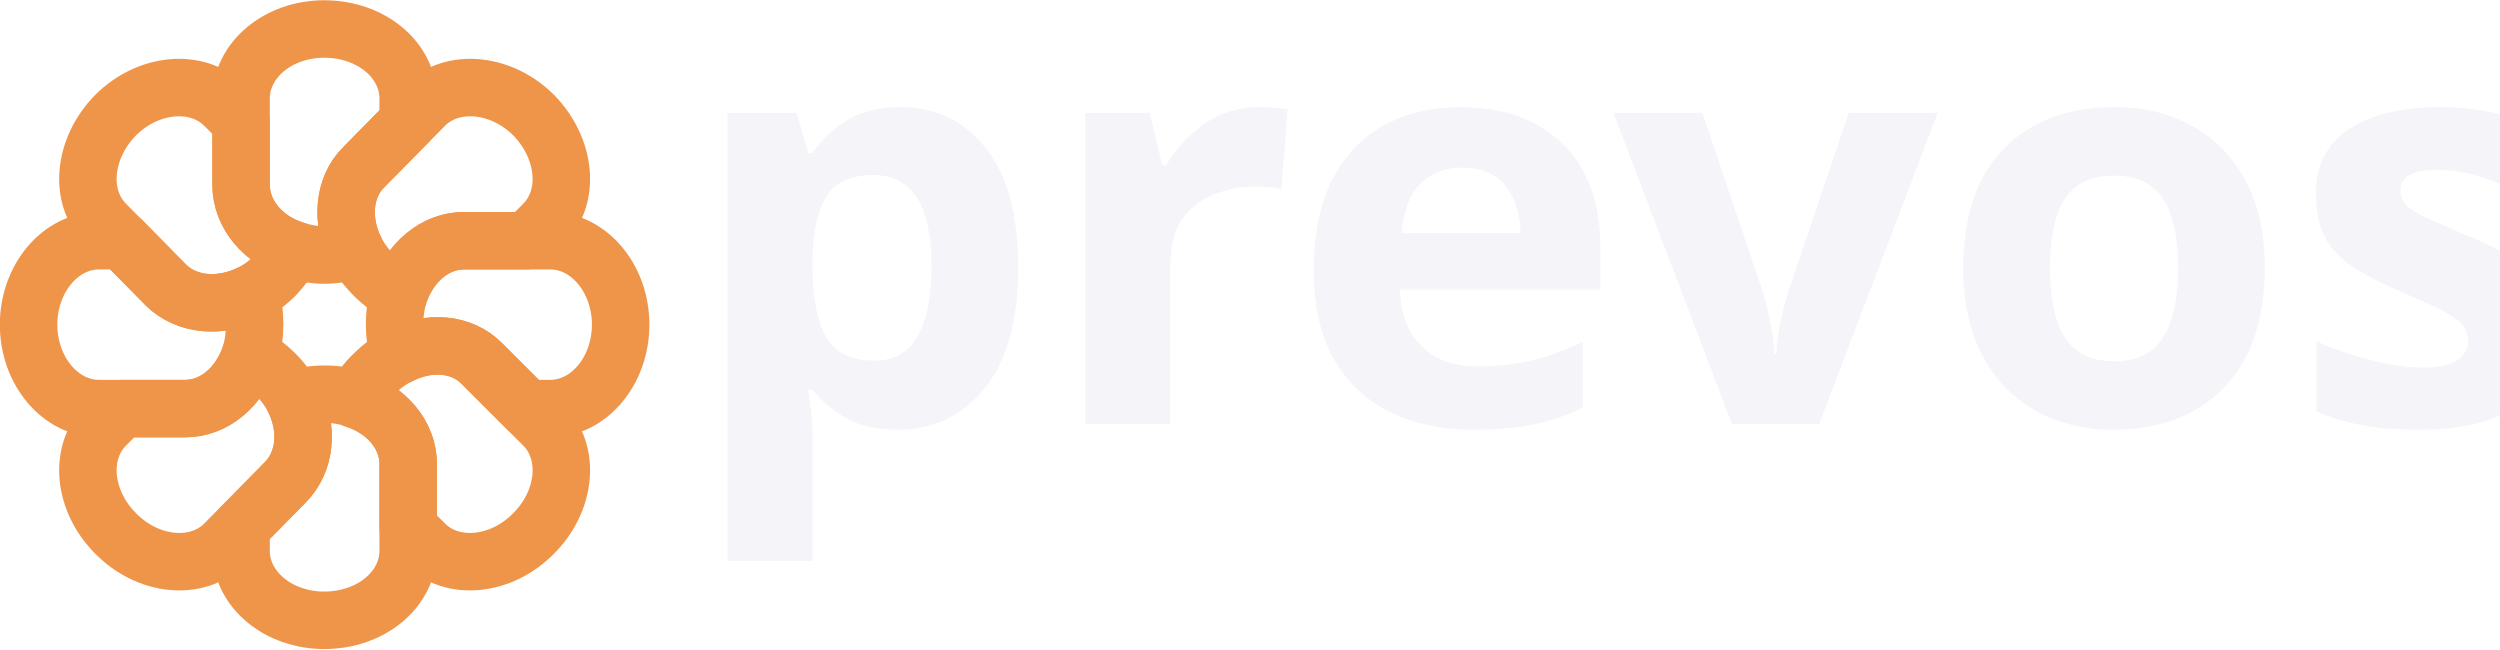
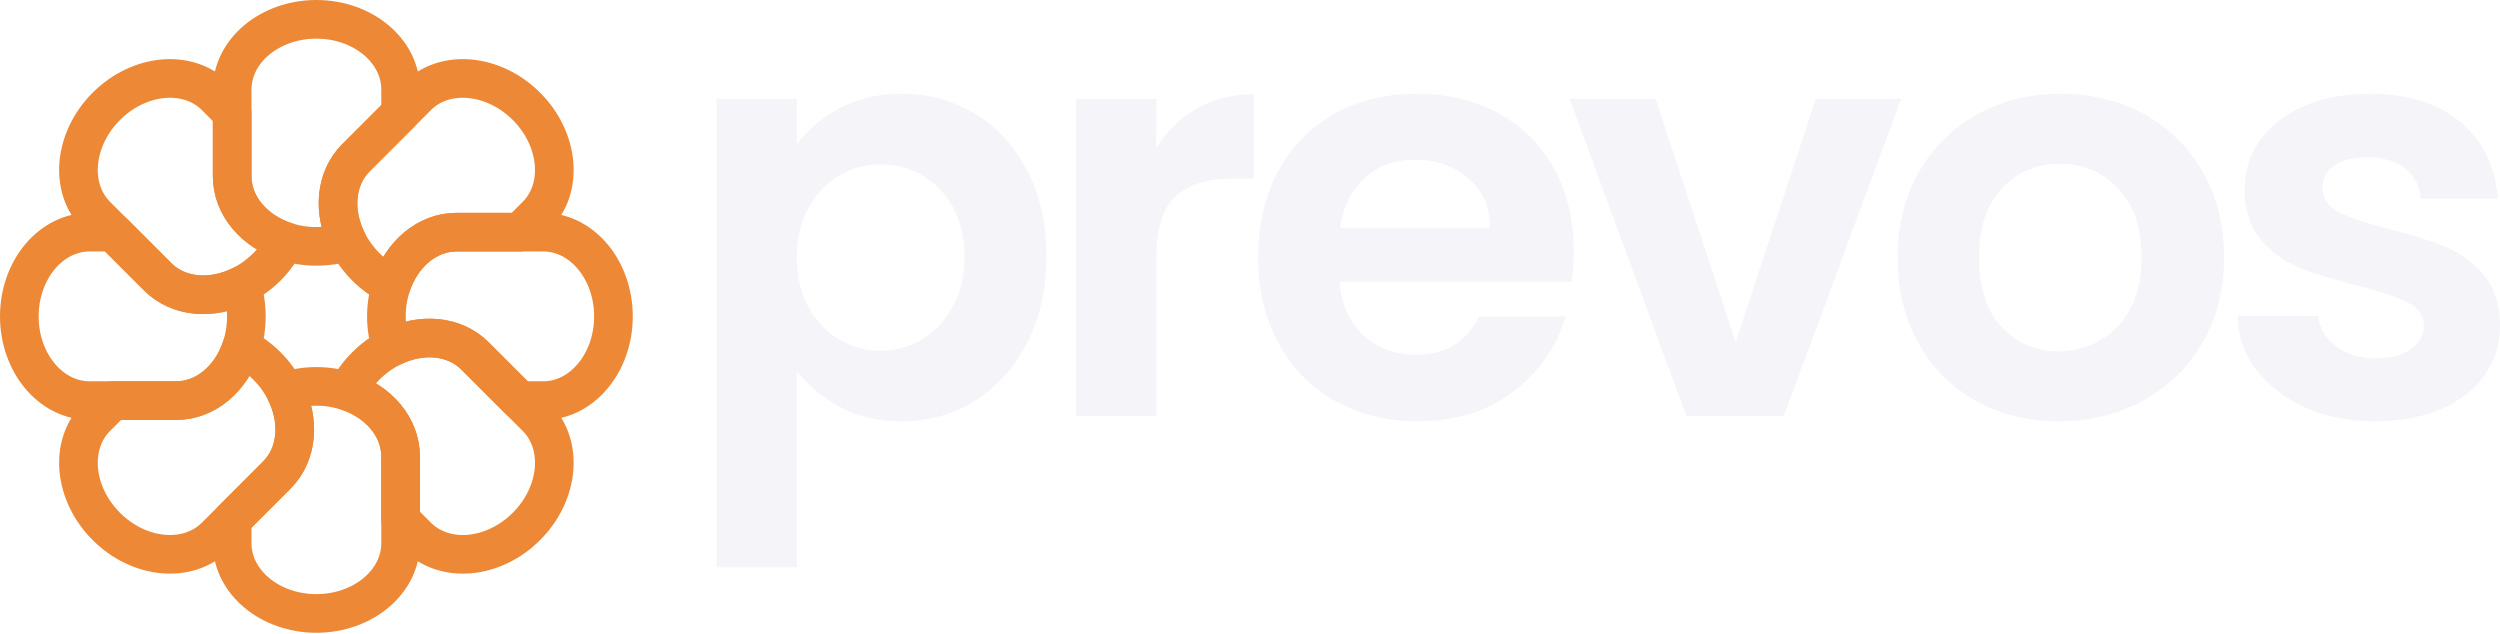
- <svg xmlns="http://www.w3.org/2000/svg" width="1629px" height="423px" version="1.1" xml:space="preserve" style="fill-rule:evenodd;clip-rule:evenodd;stroke-linecap:round;stroke-linejoin:round;stroke-miterlimit:2;">
-   <g transform="matrix(1,0,0,1,-137.5959,-584.0825)">
+ <svg xmlns="http://www.w3.org/2000/svg" width="100%" height="100%" viewBox="0 0 1622 411" version="1.1" xml:space="preserve" style="fill-rule:evenodd;clip-rule:evenodd;stroke-linecap:round;stroke-linejoin:round;stroke-miterlimit:1.5;">
+   <g transform="matrix(1,0,0,1,-143.8067,-590.2934)">
    <g id="Logo_dark" transform="matrix(1.094324,0,0,1.094324,-67.41258,156.3145)">
      <g id="Obsidian-Charcoal" transform="matrix(0.450239,0,0,0.450239,-248.5127,348.7311)">
-         <g opacity="0.9">
-           <g transform="matrix(1,0,0,1,389.8534,0)">
-             <path d="M1060,314L1140,233C1176,197 1241,203 1284,246C1327,290 1333,354 1297,390L1275,412L1192,412C1153,412 1120,441 1106,482C1094,476 1083,468 1073,458C1062,447 1054,436 1048,424C1029,386 1032,341 1060,314Z" style="fill:none;stroke:rgb(237,137,54);stroke-width:76px;" />
-           </g>
-           <g transform="matrix(1,0,0,1,389.8534,0)">
-             <path d="M1192,412L1306,412C1357,412 1399,462 1399,523C1399,584 1357,634 1306,634L1275,634L1216,575C1189,547 1145,544 1106,564C1102,551 1100,537 1100,523C1100,508 1102,495 1106,482C1120,441 1153,412 1192,412Z" style="fill:none;stroke:rgb(237,137,54);stroke-width:76px;" />
-           </g>
-           <g transform="matrix(1,0,0,1,389.8534,0)">
-             <path d="M1216,575L1297,656C1333,692 1327,756 1284,799C1241,843 1176,849 1140,813L1118,791L1118,707C1118,669 1089,635 1048,622C1054,610 1062,598 1073,588C1083,578 1094,570 1106,564C1145,544 1189,547 1216,575Z" style="fill:none;stroke:rgb(237,137,54);stroke-width:76px;" />
-           </g>
-           <g transform="matrix(1,0,0,1,389.8534,0)">
-             <path d="M1118,707L1118,822C1118,873 1069,914 1007,914C946,914 897,873 897,822L897,791L955,732C983,704 986,660 967,622C979,617 993,615 1007,615C1022,615 1036,617 1048,622C1089,635 1118,669 1118,707Z" style="fill:none;stroke:rgb(237,137,54);stroke-width:76px;" />
-           </g>
-           <g transform="matrix(1,0,0,1,389.8534,0)">
-             <path d="M955,732L875,813C839,849 774,843 731,799C688,756 682,692 718,656L740,634L823,634C862,634 895,605 909,564C921,570 932,578 942,588C952,598 961,610 967,622C986,660 983,704 955,732Z" style="fill:none;stroke:rgb(237,137,54);stroke-width:76px;" />
-           </g>
-           <g transform="matrix(1,0,0,1,389.8534,0)">
-             <path d="M823,634L709,634C658,634 616,584 616,523C616,462 658,412 709,412L740,412L798,471C826,498 870,501 909,482C913,495 915,508 915,523C915,537 913,551 909,564C895,605 862,634 823,634Z" style="fill:none;stroke:rgb(237,137,54);stroke-width:76px;" />
-           </g>
-           <g transform="matrix(1,0,0,1,389.8534,0)">
-             <path d="M798,471L718,390C682,354 688,290 731,246C774,203 839,197 875,233L897,255L897,338C897,377 926,411 967,424C961,436 952,447 942,458C932,468 921,476 909,482C870,501 826,498 798,471Z" style="fill:none;stroke:rgb(237,137,54);stroke-width:76px;" />
-           </g>
-           <g transform="matrix(1,0,0,1,389.8534,0)">
-             <path d="M897,338L897,224C897,173 946,132 1007,132C1069,132 1118,173 1118,224L1118,255L1060,314C1032,341 1029,386 1048,424C1036,428 1022,431 1007,431C993,431 979,428 967,424C926,411 897,377 897,338Z" style="fill:none;stroke:rgb(237,137,54);stroke-width:76px;" />
-           </g>
+         <g transform="matrix(1,0,0,1,389.8534,0)">
+           <path d="M1059.537,313.923L1140.251,233.209C1176.317,197.143 1240.735,202.999 1284.014,246.279C1327.293,289.558 1333.149,353.976 1297.083,390.042L1275.145,411.98L1192.024,411.98C1153.047,411.98 1119.673,441 1106.1,482.001C1094.193,476.016 1082.812,467.892 1072.606,457.686C1062.401,447.481 1054.276,436.1 1048.292,424.192C1028.896,385.603 1031.976,341.484 1059.537,313.923Z" style="fill:none;stroke:rgb(237,137,54);stroke-width:50.9px;" />
+         </g>
+         <g transform="matrix(1,0,0,1,389.8534,0)">
+           <path d="M1192.024,411.98L1306.171,411.98C1357.176,411.98 1398.585,461.672 1398.585,522.878C1398.585,584.084 1357.176,633.776 1306.171,633.776L1275.145,633.776L1216.37,575C1188.808,547.439 1144.69,544.36 1106.1,563.755C1101.912,551.103 1099.61,537.311 1099.61,522.878C1099.61,508.445 1101.912,494.653 1106.1,482.001C1119.673,441 1153.047,411.98 1192.024,411.98Z" style="fill:none;stroke:rgb(237,137,54);stroke-width:50.9px;" />
+         </g>
+         <g transform="matrix(1,0,0,1,389.8534,0)">
+           <path d="M1216.37,575L1297.083,655.714C1333.149,691.78 1327.293,756.198 1284.014,799.477C1240.735,842.757 1176.317,848.613 1140.251,812.547L1118.312,790.608L1118.312,707.488C1118.312,668.51 1089.293,635.136 1048.292,621.564C1054.276,609.656 1062.401,598.275 1072.606,588.07C1082.812,577.864 1094.193,569.74 1106.1,563.755C1144.69,544.36 1188.808,547.439 1216.37,575Z" style="fill:none;stroke:rgb(237,137,54);stroke-width:50.9px;" />
+         </g>
+         <g transform="matrix(1,0,0,1,389.8534,0)">
+           <path d="M1118.312,707.488L1118.312,821.634C1118.312,872.639 1068.621,914.049 1007.415,914.049C946.209,914.049 896.517,872.639 896.517,821.634L896.517,790.608L955.292,731.833C982.854,704.272 985.933,660.153 966.538,621.564C979.189,617.376 992.982,615.073 1007.415,615.073C1021.847,615.073 1035.64,617.376 1048.292,621.564C1089.293,635.136 1118.312,668.51 1118.312,707.488Z" style="fill:none;stroke:rgb(237,137,54);stroke-width:50.9px;" />
+         </g>
+         <g transform="matrix(1,0,0,1,389.8534,0)">
+           <path d="M955.292,731.833L874.579,812.547C838.513,848.613 774.094,842.757 730.815,799.477C687.536,756.198 681.68,691.78 717.746,655.714L739.684,633.776L822.805,633.776C861.783,633.776 895.157,604.756 908.729,563.755C920.637,569.74 932.017,577.864 942.223,588.07C952.428,598.275 960.553,609.656 966.538,621.564C985.933,660.153 982.854,704.272 955.292,731.833Z" style="fill:none;stroke:rgb(237,137,54);stroke-width:50.9px;" />
+         </g>
+         <g transform="matrix(1,0,0,1,389.8534,0)">
+           <path d="M822.805,633.776L708.659,633.776C657.654,633.776 616.244,584.084 616.244,522.878C616.244,461.672 657.654,411.98 708.659,411.98L739.684,411.98L798.46,470.756C826.021,498.317 870.14,501.396 908.729,482.001C912.917,494.653 915.22,508.445 915.22,522.878C915.22,537.311 912.917,551.103 908.729,563.755C895.157,604.756 861.783,633.776 822.805,633.776Z" style="fill:none;stroke:rgb(237,137,54);stroke-width:50.9px;" />
+         </g>
+         <g transform="matrix(1,0,0,1,389.8534,0)">
+           <path d="M798.46,470.756L717.746,390.042C681.68,353.976 687.536,289.558 730.815,246.279C774.094,202.999 838.513,197.143 874.579,233.209L896.517,255.148L896.517,338.268C896.517,377.246 925.537,410.62 966.538,424.192C960.553,436.1 952.428,447.481 942.223,457.686C932.017,467.892 920.637,476.016 908.729,482.001C870.14,501.396 826.021,498.317 798.46,470.756Z" style="fill:none;stroke:rgb(237,137,54);stroke-width:50.9px;" />
+         </g>
+         <g transform="matrix(1,0,0,1,389.8534,0)">
+           <path d="M896.517,338.268L896.517,224.122C896.517,173.117 946.209,131.707 1007.415,131.707C1068.621,131.707 1118.312,173.117 1118.312,224.122L1118.312,255.148L1059.537,313.923C1031.976,341.484 1028.896,385.603 1048.292,424.192C1035.64,428.38 1021.847,430.683 1007.415,430.683C992.982,430.683 979.189,428.38 966.538,424.192C925.537,410.62 896.517,377.246 896.517,338.268Z" style="fill:none;stroke:rgb(237,137,54);stroke-width:50.9px;" />
        </g>
      </g>
      <g transform="matrix(1.275439,0,0,1.275439,-317.8415,93.63414)">
-         <g transform="matrix(266.1257,0,0,266.1257,1575.14,430.9464)" />
-         <text x="715px" y="431px" style="font-family:'Poppins-SemiBold', 'Poppins';font-weight:600;font-size:266px;fill:rgb(244,244,249);">p<tspan x="882px 977px 1128px 1274px 1430px " y="431px 431px 431px 431px 431px ">revos</tspan>
-         </text>
+         <path d="M770.908,304.803C775.698,298.061 782.307,292.428 790.734,287.904C799.162,283.38 808.787,281.118 819.609,281.118C832.206,281.118 843.605,284.222 853.806,290.432C864.008,296.642 872.08,305.468 878.024,316.911C883.967,328.355 886.939,341.617 886.939,356.697C886.939,371.778 883.967,385.128 878.024,396.749C872.08,408.37 864.008,417.374 853.806,423.761C843.605,430.148 832.206,433.341 819.609,433.341C808.787,433.341 799.25,431.124 791.001,426.688C782.751,422.253 776.053,416.664 770.908,409.922L770.908,501.204L733.65,501.204L733.65,283.513L770.908,283.513L770.908,304.803ZM848.883,356.697C848.883,347.826 847.064,340.153 843.427,333.677C839.79,327.202 835,322.278 829.057,318.907C823.113,315.537 816.682,313.851 809.762,313.851C803.021,313.851 796.678,315.581 790.734,319.041C784.791,322.5 780.001,327.512 776.364,334.077C772.727,340.641 770.908,348.359 770.908,357.23C770.908,366.1 772.727,373.818 776.364,380.382C780.001,386.947 784.791,391.959 790.734,395.419C796.678,398.878 803.021,400.608 809.762,400.608C816.682,400.608 823.113,398.834 829.057,395.286C835,391.737 839.79,386.681 843.427,380.116C847.064,373.552 848.883,365.746 848.883,356.697Z" style="fill:rgb(244,244,249);fill-rule:nonzero;" />
+         <path d="M938.035,306.4C942.825,298.593 949.079,292.472 956.797,288.037C964.515,283.601 973.341,281.384 983.276,281.384L983.276,320.504L973.43,320.504C961.72,320.504 952.894,323.254 946.95,328.754C941.007,334.254 938.035,343.835 938.035,357.496L938.035,430.946L900.777,430.946L900.777,283.513L938.035,283.513L938.035,306.4Z" style="fill:rgb(244,244,249);fill-rule:nonzero;" />
+         <path d="M1132.041,354.036C1132.041,359.359 1131.686,364.149 1130.976,368.407L1023.195,368.407C1024.082,379.052 1027.808,387.39 1034.373,393.423C1040.937,399.455 1049.009,402.471 1058.59,402.471C1072.428,402.471 1082.275,396.527 1088.13,384.64L1128.315,384.64C1124.057,398.834 1115.896,410.499 1103.831,419.636C1091.767,428.773 1076.953,433.341 1059.388,433.341C1045.195,433.341 1032.465,430.192 1021.199,423.894C1009.933,417.596 1001.151,408.681 994.853,397.148C988.555,385.616 985.405,372.31 985.405,357.23C985.405,341.972 988.51,328.577 994.72,317.045C1000.929,305.512 1009.623,296.642 1020.8,290.432C1031.977,284.222 1044.84,281.118 1059.388,281.118C1073.404,281.118 1085.957,284.134 1097.045,290.166C1108.134,296.198 1116.738,304.758 1122.859,315.847C1128.98,326.936 1132.041,339.665 1132.041,354.036ZM1093.186,343.391C1093.186,333.81 1089.815,326.137 1083.074,320.371C1076.332,314.605 1068.082,311.722 1058.324,311.722C1049.098,311.722 1041.336,314.516 1035.038,320.105C1028.74,325.694 1024.881,333.456 1023.461,343.391L1093.186,343.391Z" style="fill:rgb(244,244,249);fill-rule:nonzero;" />
+         <path d="M1207.354,396.616L1244.612,283.513L1284.265,283.513L1229.709,430.946L1184.467,430.946L1130.178,283.513L1170.097,283.513L1207.354,396.616Z" style="fill:rgb(244,244,249);fill-rule:nonzero;" />
+         <path d="M1357.449,433.341C1343.256,433.341 1330.482,430.192 1319.127,423.894C1307.772,417.596 1298.857,408.681 1292.381,397.148C1285.906,385.616 1282.668,372.31 1282.668,357.23C1282.668,342.149 1285.994,328.843 1292.648,317.311C1299.301,305.779 1308.393,296.863 1319.925,290.565C1331.458,284.267 1344.32,281.118 1358.514,281.118C1372.707,281.118 1385.57,284.267 1397.102,290.565C1408.634,296.863 1417.727,305.779 1424.38,317.311C1431.033,328.843 1434.359,342.149 1434.359,357.23C1434.359,372.31 1430.944,385.616 1424.114,397.148C1417.283,408.681 1408.057,417.596 1396.437,423.894C1384.816,430.192 1371.82,433.341 1357.449,433.341ZM1357.449,400.874C1364.191,400.874 1370.534,399.233 1376.477,395.951C1382.421,392.669 1387.166,387.745 1390.715,381.181C1394.263,374.616 1396.037,366.633 1396.037,357.23C1396.037,343.214 1392.356,332.435 1384.993,324.895C1377.63,317.355 1368.626,313.585 1357.981,313.585C1347.336,313.585 1338.421,317.355 1331.236,324.895C1324.05,332.435 1320.458,343.214 1320.458,357.23C1320.458,371.245 1323.962,382.024 1330.97,389.564C1337.978,397.104 1346.804,400.874 1357.449,400.874Z" style="fill:rgb(244,244,249);fill-rule:nonzero;" />
+         <path d="M1504.488,433.341C1492.398,433.341 1481.552,431.168 1471.95,426.821C1462.35,422.475 1454.749,416.576 1449.146,409.124C1443.546,401.673 1440.746,393.423 1440.746,384.374L1478.004,384.374C1478.714,390.052 1481.508,394.753 1486.387,398.479C1491.266,402.205 1497.343,404.068 1504.617,404.068C1511.713,404.068 1517.258,402.648 1521.249,399.81C1525.241,396.971 1527.237,393.334 1527.237,388.898C1527.237,384.108 1524.798,380.516 1519.919,378.12C1515.04,375.725 1507.278,373.108 1496.633,370.27C1485.633,367.608 1476.629,364.858 1469.621,362.02C1462.613,359.181 1456.581,354.834 1451.525,348.98C1446.468,343.125 1443.94,335.23 1443.94,325.294C1443.94,317.133 1446.291,309.682 1450.992,302.94C1455.694,296.198 1462.436,290.876 1471.218,286.972C1480,283.069 1490.335,281.118 1502.221,281.118C1519.786,281.118 1533.802,285.509 1544.269,294.291C1554.737,303.073 1560.503,314.916 1561.568,329.819L1525.907,329.819C1525.374,323.964 1522.935,319.307 1518.588,315.847C1514.241,312.387 1508.431,310.658 1501.157,310.658C1494.415,310.658 1489.226,311.899 1485.589,314.383C1481.952,316.867 1480.133,320.327 1480.133,324.762C1480.133,329.73 1482.617,333.5 1487.585,336.073C1492.552,338.645 1500.27,341.262 1510.738,343.923C1521.383,346.585 1530.165,349.334 1537.084,352.173C1544.003,355.012 1549.991,359.403 1555.047,365.346C1560.104,371.29 1562.632,379.141 1562.632,388.898C1562.632,397.415 1560.276,405.043 1555.563,411.785C1550.85,418.527 1544.093,423.805 1535.292,427.62C1526.493,431.434 1516.225,433.341 1504.488,433.341Z" style="fill:rgb(244,244,249);fill-rule:nonzero;" />
      </g>
    </g>
  </g>
</svg>
